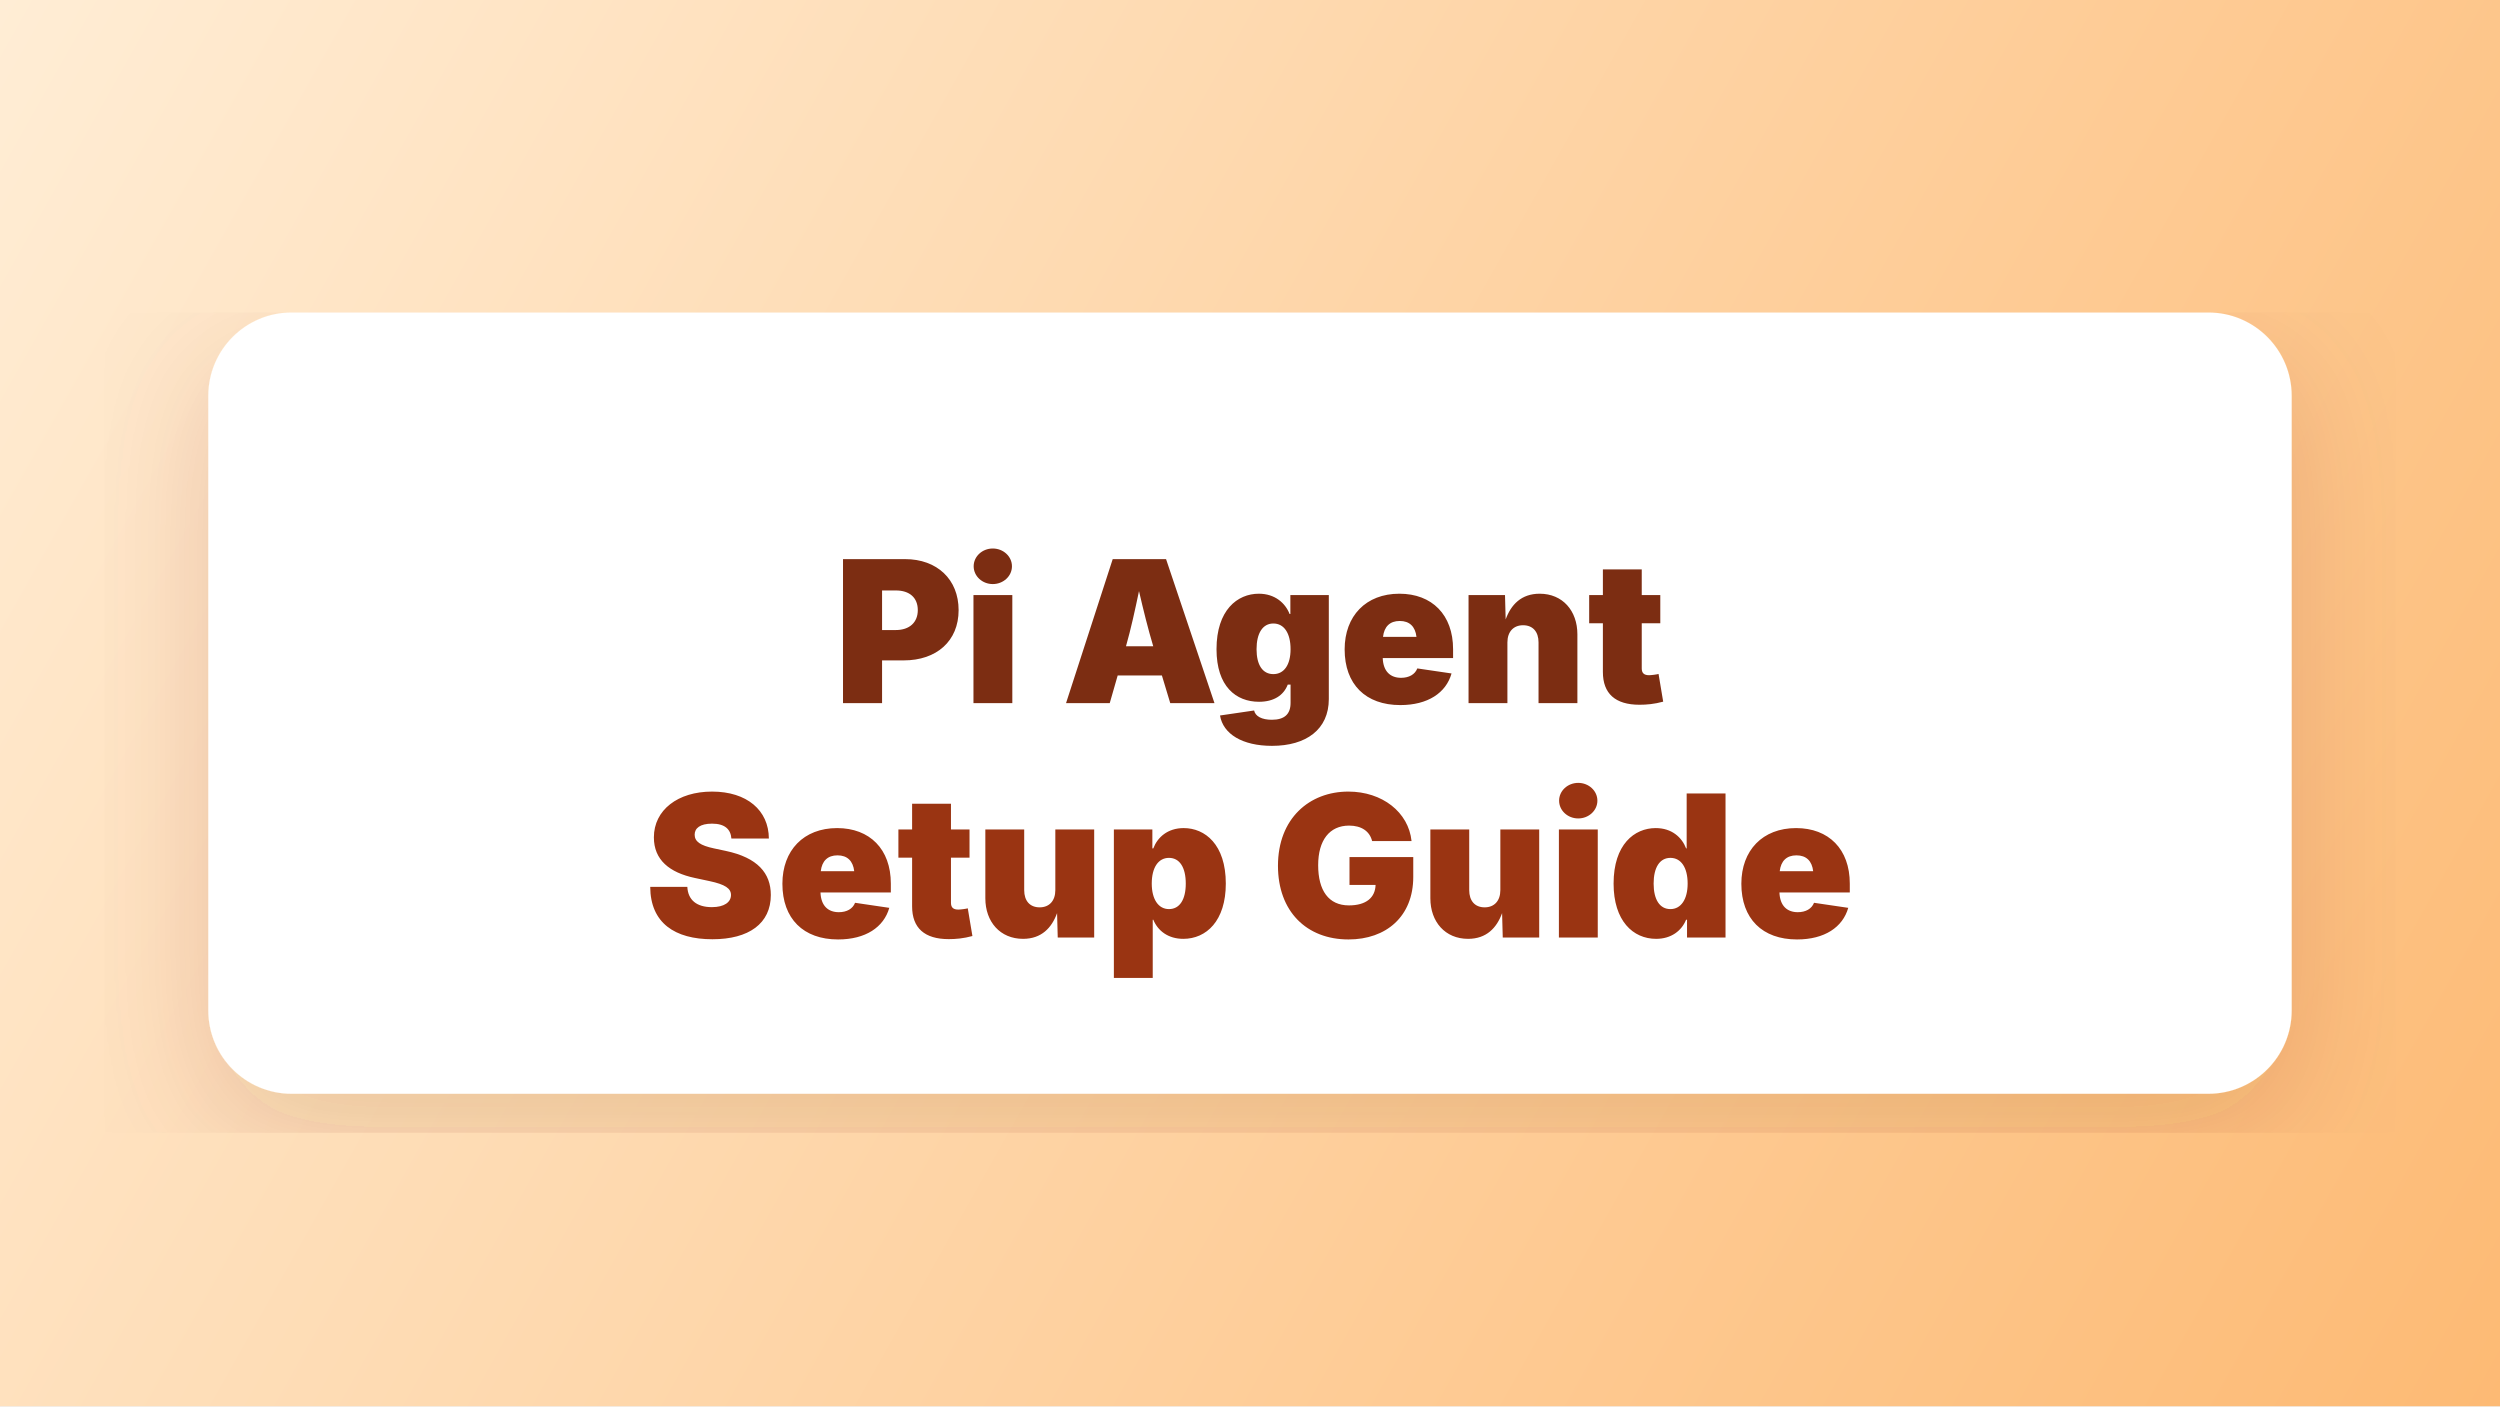
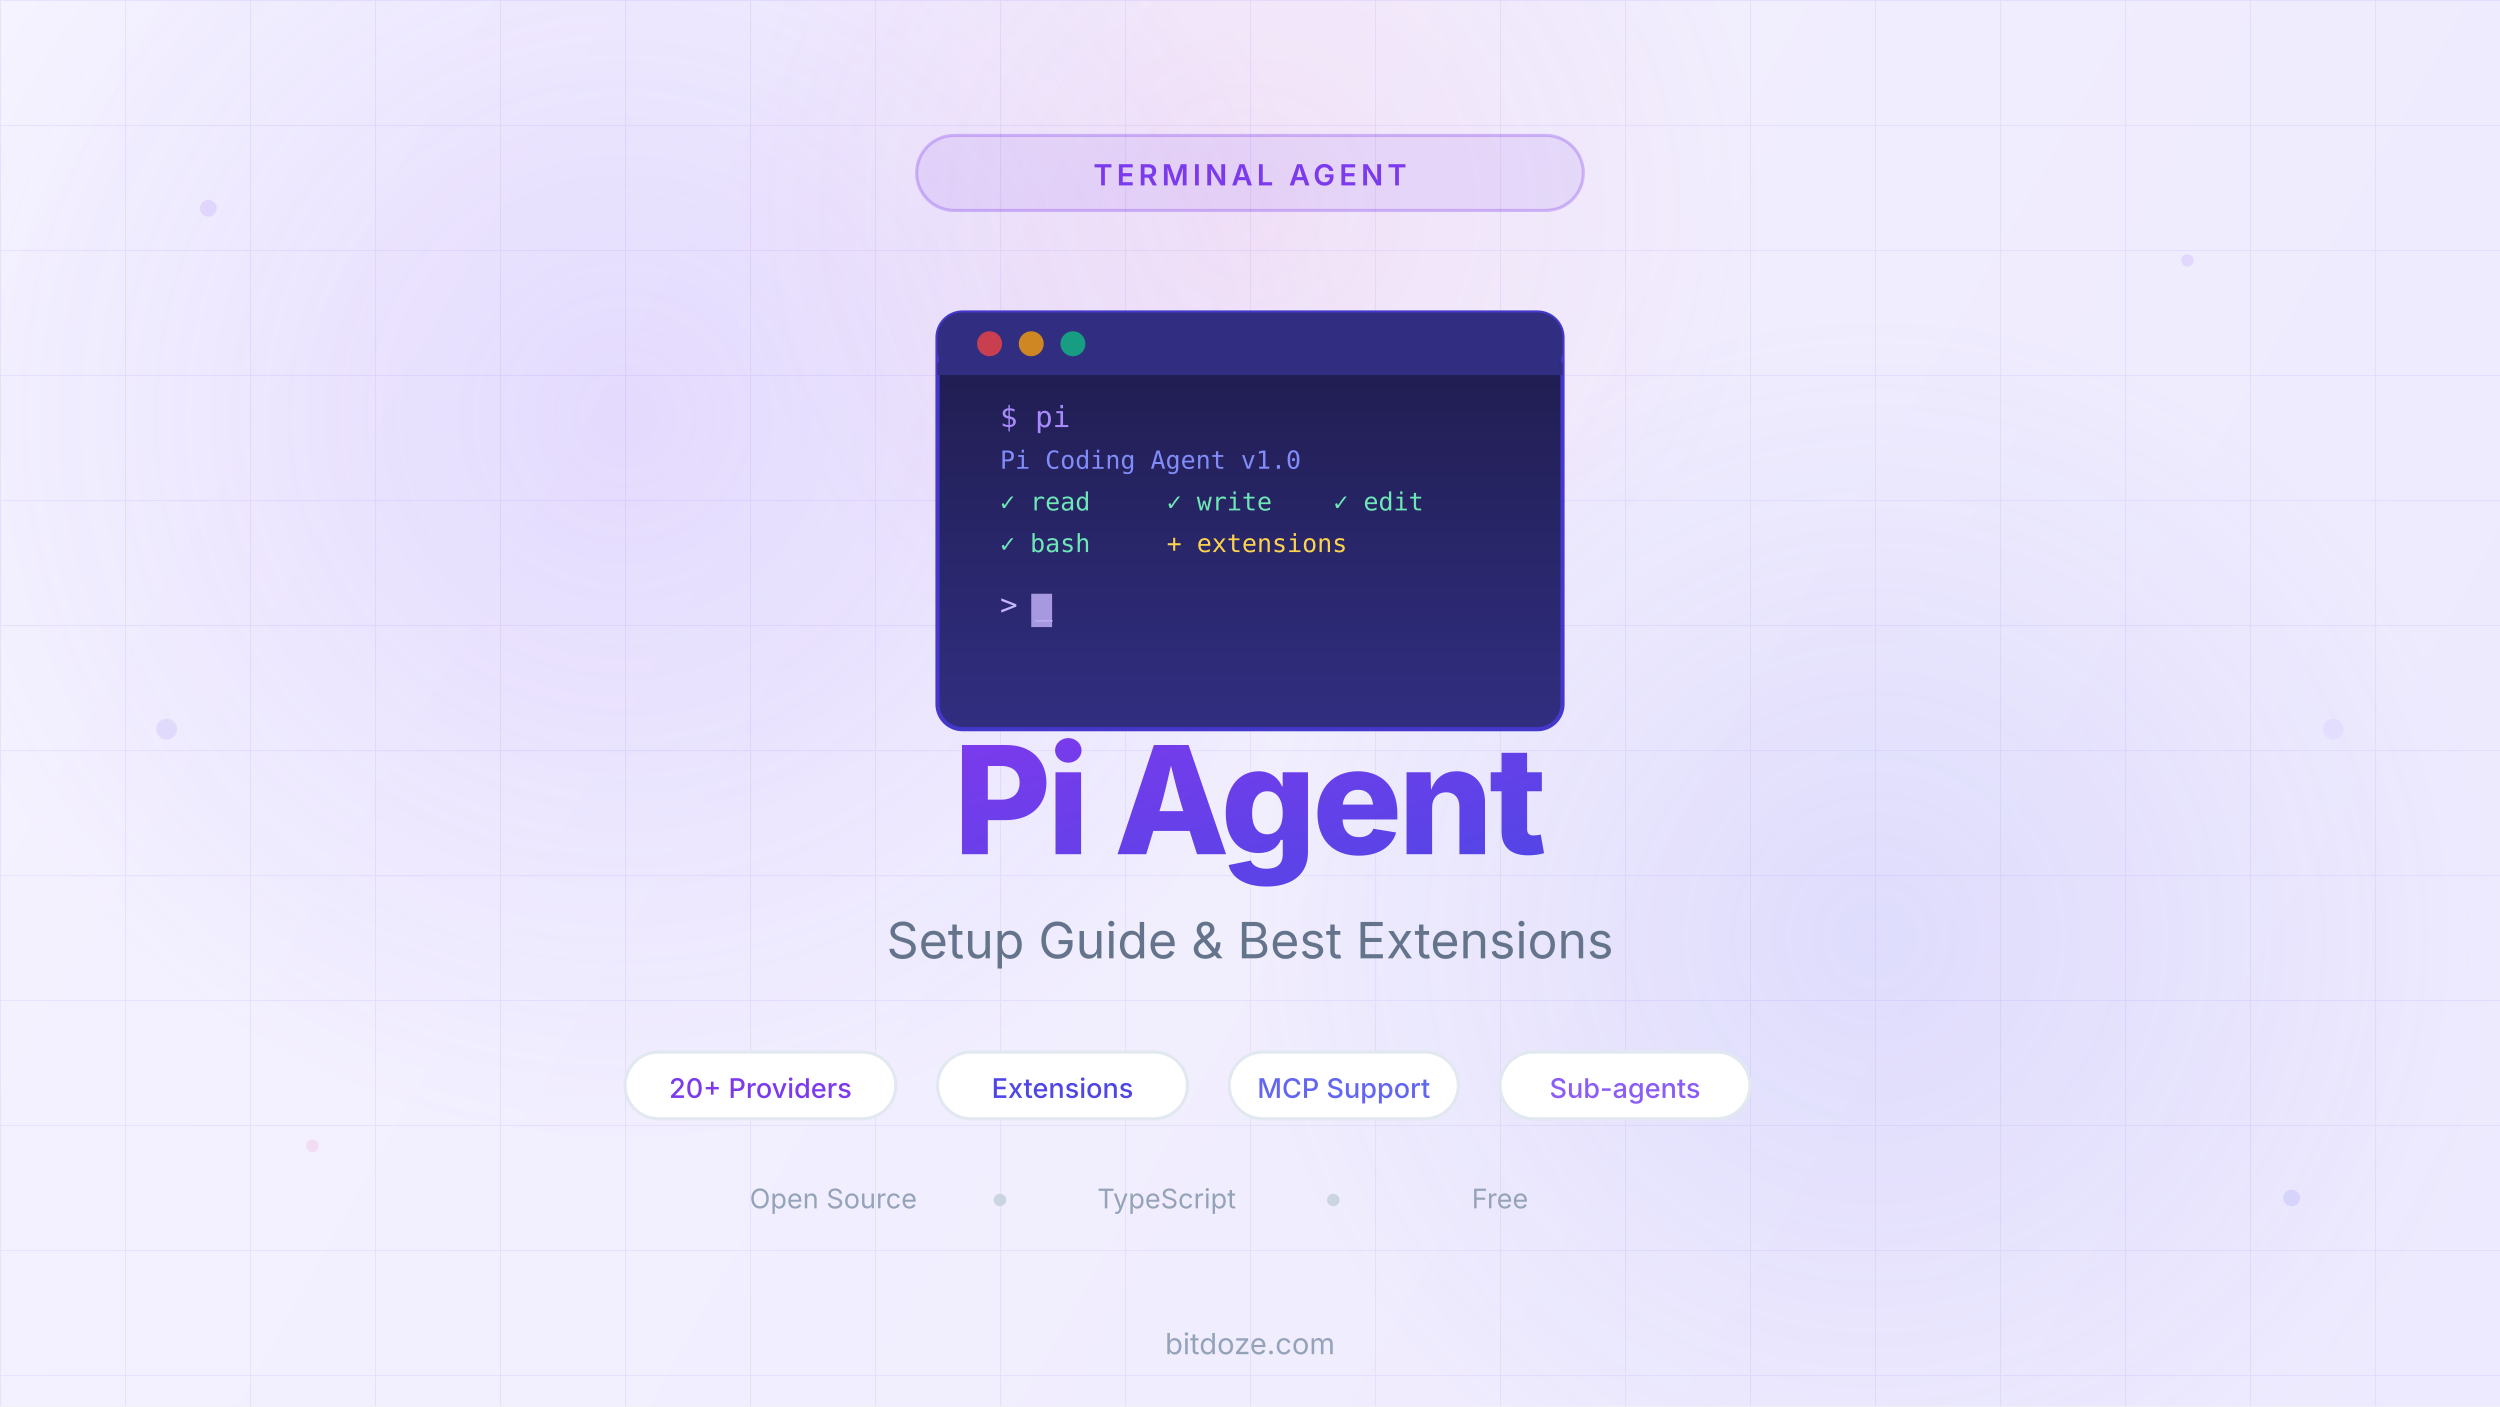
- <svg xmlns="http://www.w3.org/2000/svg" viewBox="0 0 960 540" fill="none">
+ <svg xmlns="http://www.w3.org/2000/svg" viewBox="0 0 1200 675" fill="none">
  <defs>
-     <linearGradient id="bg" x1="0" y1="0" x2="960" y2="540" gradientUnits="userSpaceOnUse">
-       <stop offset="0%" stop-color="#FFEDD5" />
-       <stop offset="100%" stop-color="#FDBA74" />
+     <linearGradient id="bg" x1="0" y1="0" x2="1200" y2="675" gradientUnits="userSpaceOnUse">
+       <stop offset="0%" stop-color="#F5F3FF" />
+       <stop offset="100%" stop-color="#EDE9FE" />
    </linearGradient>
-     <filter id="shadow" x="-5%" y="-5%" width="110%" height="110%">
-       <feDropShadow dx="0" dy="15" stdDeviation="25" flood-color="#7C2D12" flood-opacity="0.15" />
-     </filter>
+     <radialGradient id="glow1" cx="300" cy="200" r="350" gradientUnits="userSpaceOnUse">
+       <stop offset="0%" stop-color="#8B5CF6" stop-opacity="0.15" />
+       <stop offset="100%" stop-color="#8B5CF6" stop-opacity="0" />
+     </radialGradient>
+     <radialGradient id="glow2" cx="900" cy="450" r="300" gradientUnits="userSpaceOnUse">
+       <stop offset="0%" stop-color="#6366F1" stop-opacity="0.12" />
+       <stop offset="100%" stop-color="#6366F1" stop-opacity="0" />
+     </radialGradient>
+     <radialGradient id="glow3" cx="600" cy="100" r="250" gradientUnits="userSpaceOnUse">
+       <stop offset="0%" stop-color="#EC4899" stop-opacity="0.08" />
+       <stop offset="100%" stop-color="#EC4899" stop-opacity="0" />
+     </radialGradient>
+     <linearGradient id="piGrad" x1="0" y1="0" x2="1" y2="1">
+       <stop offset="0%" stop-color="#7C3AED" />
+       <stop offset="100%" stop-color="#4F46E5" />
+     </linearGradient>
+     <linearGradient id="termGrad" x1="0" y1="0" x2="0" y2="1">
+       <stop offset="0%" stop-color="#1E1B4B" />
+       <stop offset="100%" stop-color="#312E81" />
+     </linearGradient>
+     <pattern id="grid" width="60" height="60" patternUnits="userSpaceOnUse">
+       <path d="M 60 0 L 0 0 0 60" fill="none" stroke="#C4B5FD" stroke-width="1" opacity="0.25" />
+     </pattern>
  </defs>
-   <rect width="960" height="540" fill="url(#bg)" />
-   <rect x="80" y="120" width="800" height="300" rx="32" fill="white" filter="url(#shadow)" />
-   <text x="480" y="270" text-anchor="middle" font-family="system-ui, -apple-system, sans-serif" font-weight="900" font-size="76" fill="#7C2D12">Pi Agent</text>
-   <text x="480" y="360" text-anchor="middle" font-family="system-ui, -apple-system, sans-serif" font-weight="900" font-size="76" fill="#9A3412">Setup Guide</text>
+   <rect width="1200" height="675" fill="url(#bg)" />
+   <rect width="1200" height="675" fill="url(#grid)" />
+   <rect width="1200" height="675" fill="url(#glow1)" />
+   <rect width="1200" height="675" fill="url(#glow2)" />
+   <rect width="1200" height="675" fill="url(#glow3)" />
+   <rect x="440" y="65" width="320" height="36" rx="18" fill="#7C3AED" opacity="0.1" />
+   <rect x="440" y="65" width="320" height="36" rx="18" stroke="#7C3AED" stroke-width="1.5" fill="none" opacity="0.3" />
+   <text x="600" y="89" font-family="system-ui, -apple-system, sans-serif" font-size="14" font-weight="600" fill="#7C3AED" text-anchor="middle" letter-spacing="2">TERMINAL AGENT</text>
+   <g transform="translate(600, 250)">
+     <rect x="-150" y="-100" width="300" height="200" rx="12" fill="url(#termGrad)" stroke="#4338CA" stroke-width="2" />
+     <rect x="-150" y="-100" width="300" height="30" rx="12" fill="#312E81" />
+     <rect x="-150" y="-76" width="300" height="6" fill="#312E81" />
+     <circle cx="-125" cy="-85" r="6" fill="#EF4444" opacity="0.8" />
+     <circle cx="-105" cy="-85" r="6" fill="#F59E0B" opacity="0.8" />
+     <circle cx="-85" cy="-85" r="6" fill="#10B981" opacity="0.8" />
+     <text x="-120" y="-45" font-family="monospace" font-size="14" fill="#A78BFA">$ pi</text>
+     <text x="-120" y="-25" font-family="monospace" font-size="12" fill="#818CF8">Pi Coding Agent v1.0</text>
+     <text x="-120" y="-5" font-family="monospace" font-size="12" fill="#6EE7B7">✓ read</text>
+     <text x="-40" y="-5" font-family="monospace" font-size="12" fill="#6EE7B7">✓ write</text>
+     <text x="40" y="-5" font-family="monospace" font-size="12" fill="#6EE7B7">✓ edit</text>
+     <text x="-120" y="15" font-family="monospace" font-size="12" fill="#6EE7B7">✓ bash</text>
+     <text x="-40" y="15" font-family="monospace" font-size="12" fill="#FCD34D">+ extensions</text>
+     <text x="-120" y="45" font-family="monospace" font-size="14" fill="#C4B5FD">&gt; _</text>
+     <rect x="-105" y="35" width="10" height="16" fill="#C4B5FD" opacity="0.8">
+       <animate attributeName="opacity" values="0.8;0;0.8" dur="1s" repeatCount="indefinite" />
+     </rect>
+   </g>
+   <text x="600" y="410" font-family="system-ui, -apple-system, sans-serif" font-size="72" font-weight="800" fill="url(#piGrad)" text-anchor="middle" letter-spacing="-2">Pi Agent</text>
+   <text x="600" y="460" font-family="system-ui, -apple-system, sans-serif" font-size="24" fill="#64748B" text-anchor="middle" font-weight="400">Setup Guide &amp; Best Extensions</text>
+   <g transform="translate(600, 520)">
+     <rect x="-300" y="-15" width="130" height="32" rx="16" fill="white" stroke="#E2E8F0" stroke-width="1.5" />
+     <text x="-235" y="7" font-family="system-ui, -apple-system, sans-serif" font-size="13" fill="#7C3AED" text-anchor="middle" font-weight="500">20+ Providers</text>
+     <rect x="-150" y="-15" width="120" height="32" rx="16" fill="white" stroke="#E2E8F0" stroke-width="1.5" />
+     <text x="-90" y="7" font-family="system-ui, -apple-system, sans-serif" font-size="13" fill="#4F46E5" text-anchor="middle" font-weight="500">Extensions</text>
+     <rect x="-10" y="-15" width="110" height="32" rx="16" fill="white" stroke="#E2E8F0" stroke-width="1.5" />
+     <text x="45" y="7" font-family="system-ui, -apple-system, sans-serif" font-size="13" fill="#6366F1" text-anchor="middle" font-weight="500">MCP Support</text>
+     <rect x="120" y="-15" width="120" height="32" rx="16" fill="white" stroke="#E2E8F0" stroke-width="1.5" />
+     <text x="180" y="7" font-family="system-ui, -apple-system, sans-serif" font-size="13" fill="#8B5CF6" text-anchor="middle" font-weight="500">Sub-agents</text>
+   </g>
+   <g transform="translate(600, 580)">
+     <text x="-200" y="0" font-family="system-ui, -apple-system, sans-serif" font-size="13" fill="#94A3B8" text-anchor="middle">Open Source</text>
+     <circle cx="-120" cy="-4" r="3" fill="#CBD5E1" />
+     <text x="-40" y="0" font-family="system-ui, -apple-system, sans-serif" font-size="13" fill="#94A3B8" text-anchor="middle">TypeScript</text>
+     <circle cx="40" cy="-4" r="3" fill="#CBD5E1" />
+     <text x="120" y="0" font-family="system-ui, -apple-system, sans-serif" font-size="13" fill="#94A3B8" text-anchor="middle">Free</text>
+   </g>
+   <circle cx="100" cy="100" r="4" fill="#8B5CF6" opacity="0.15" />
+   <circle cx="1100" cy="575" r="4" fill="#6366F1" opacity="0.15" />
+   <circle cx="150" cy="550" r="3" fill="#EC4899" opacity="0.12" />
+   <circle cx="1050" cy="125" r="3" fill="#7C3AED" opacity="0.12" />
+   <circle cx="80" cy="350" r="5" fill="#4F46E5" opacity="0.1" />
+   <circle cx="1120" cy="350" r="5" fill="#A78BFA" opacity="0.1" />
+   <text x="600" y="650" font-family="system-ui, -apple-system, sans-serif" font-size="14" fill="#94A3B8" text-anchor="middle">bitdoze.com</text>
</svg>
